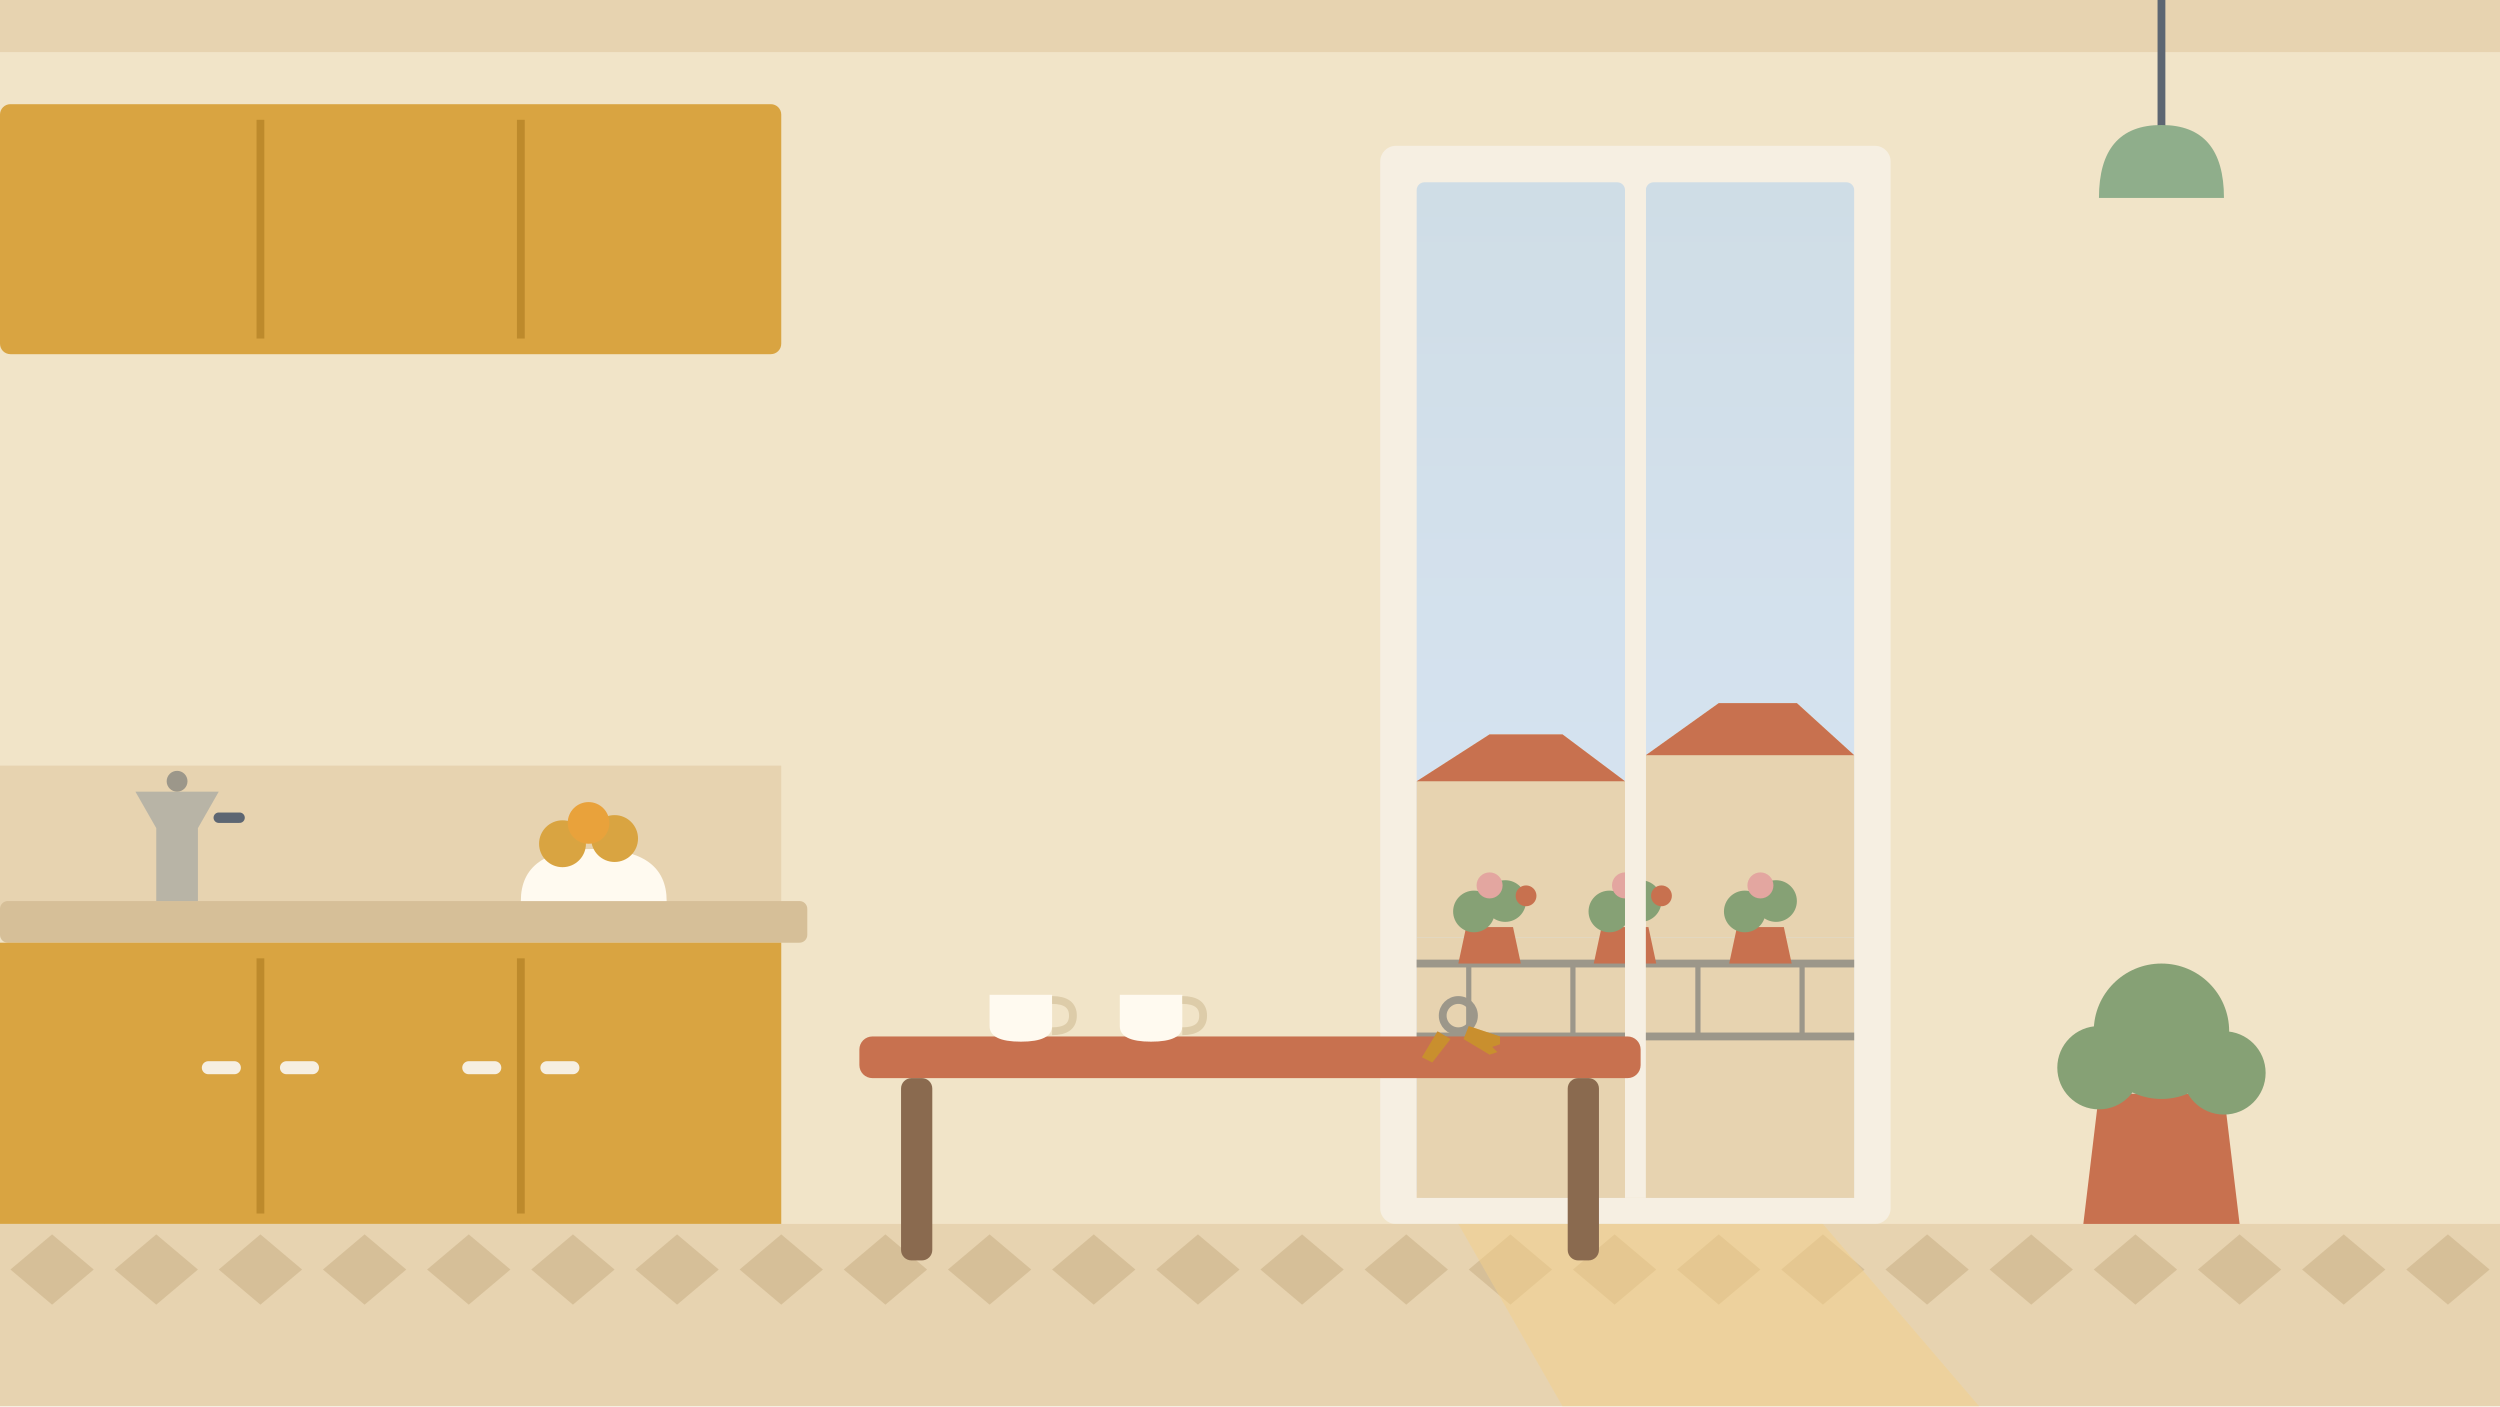
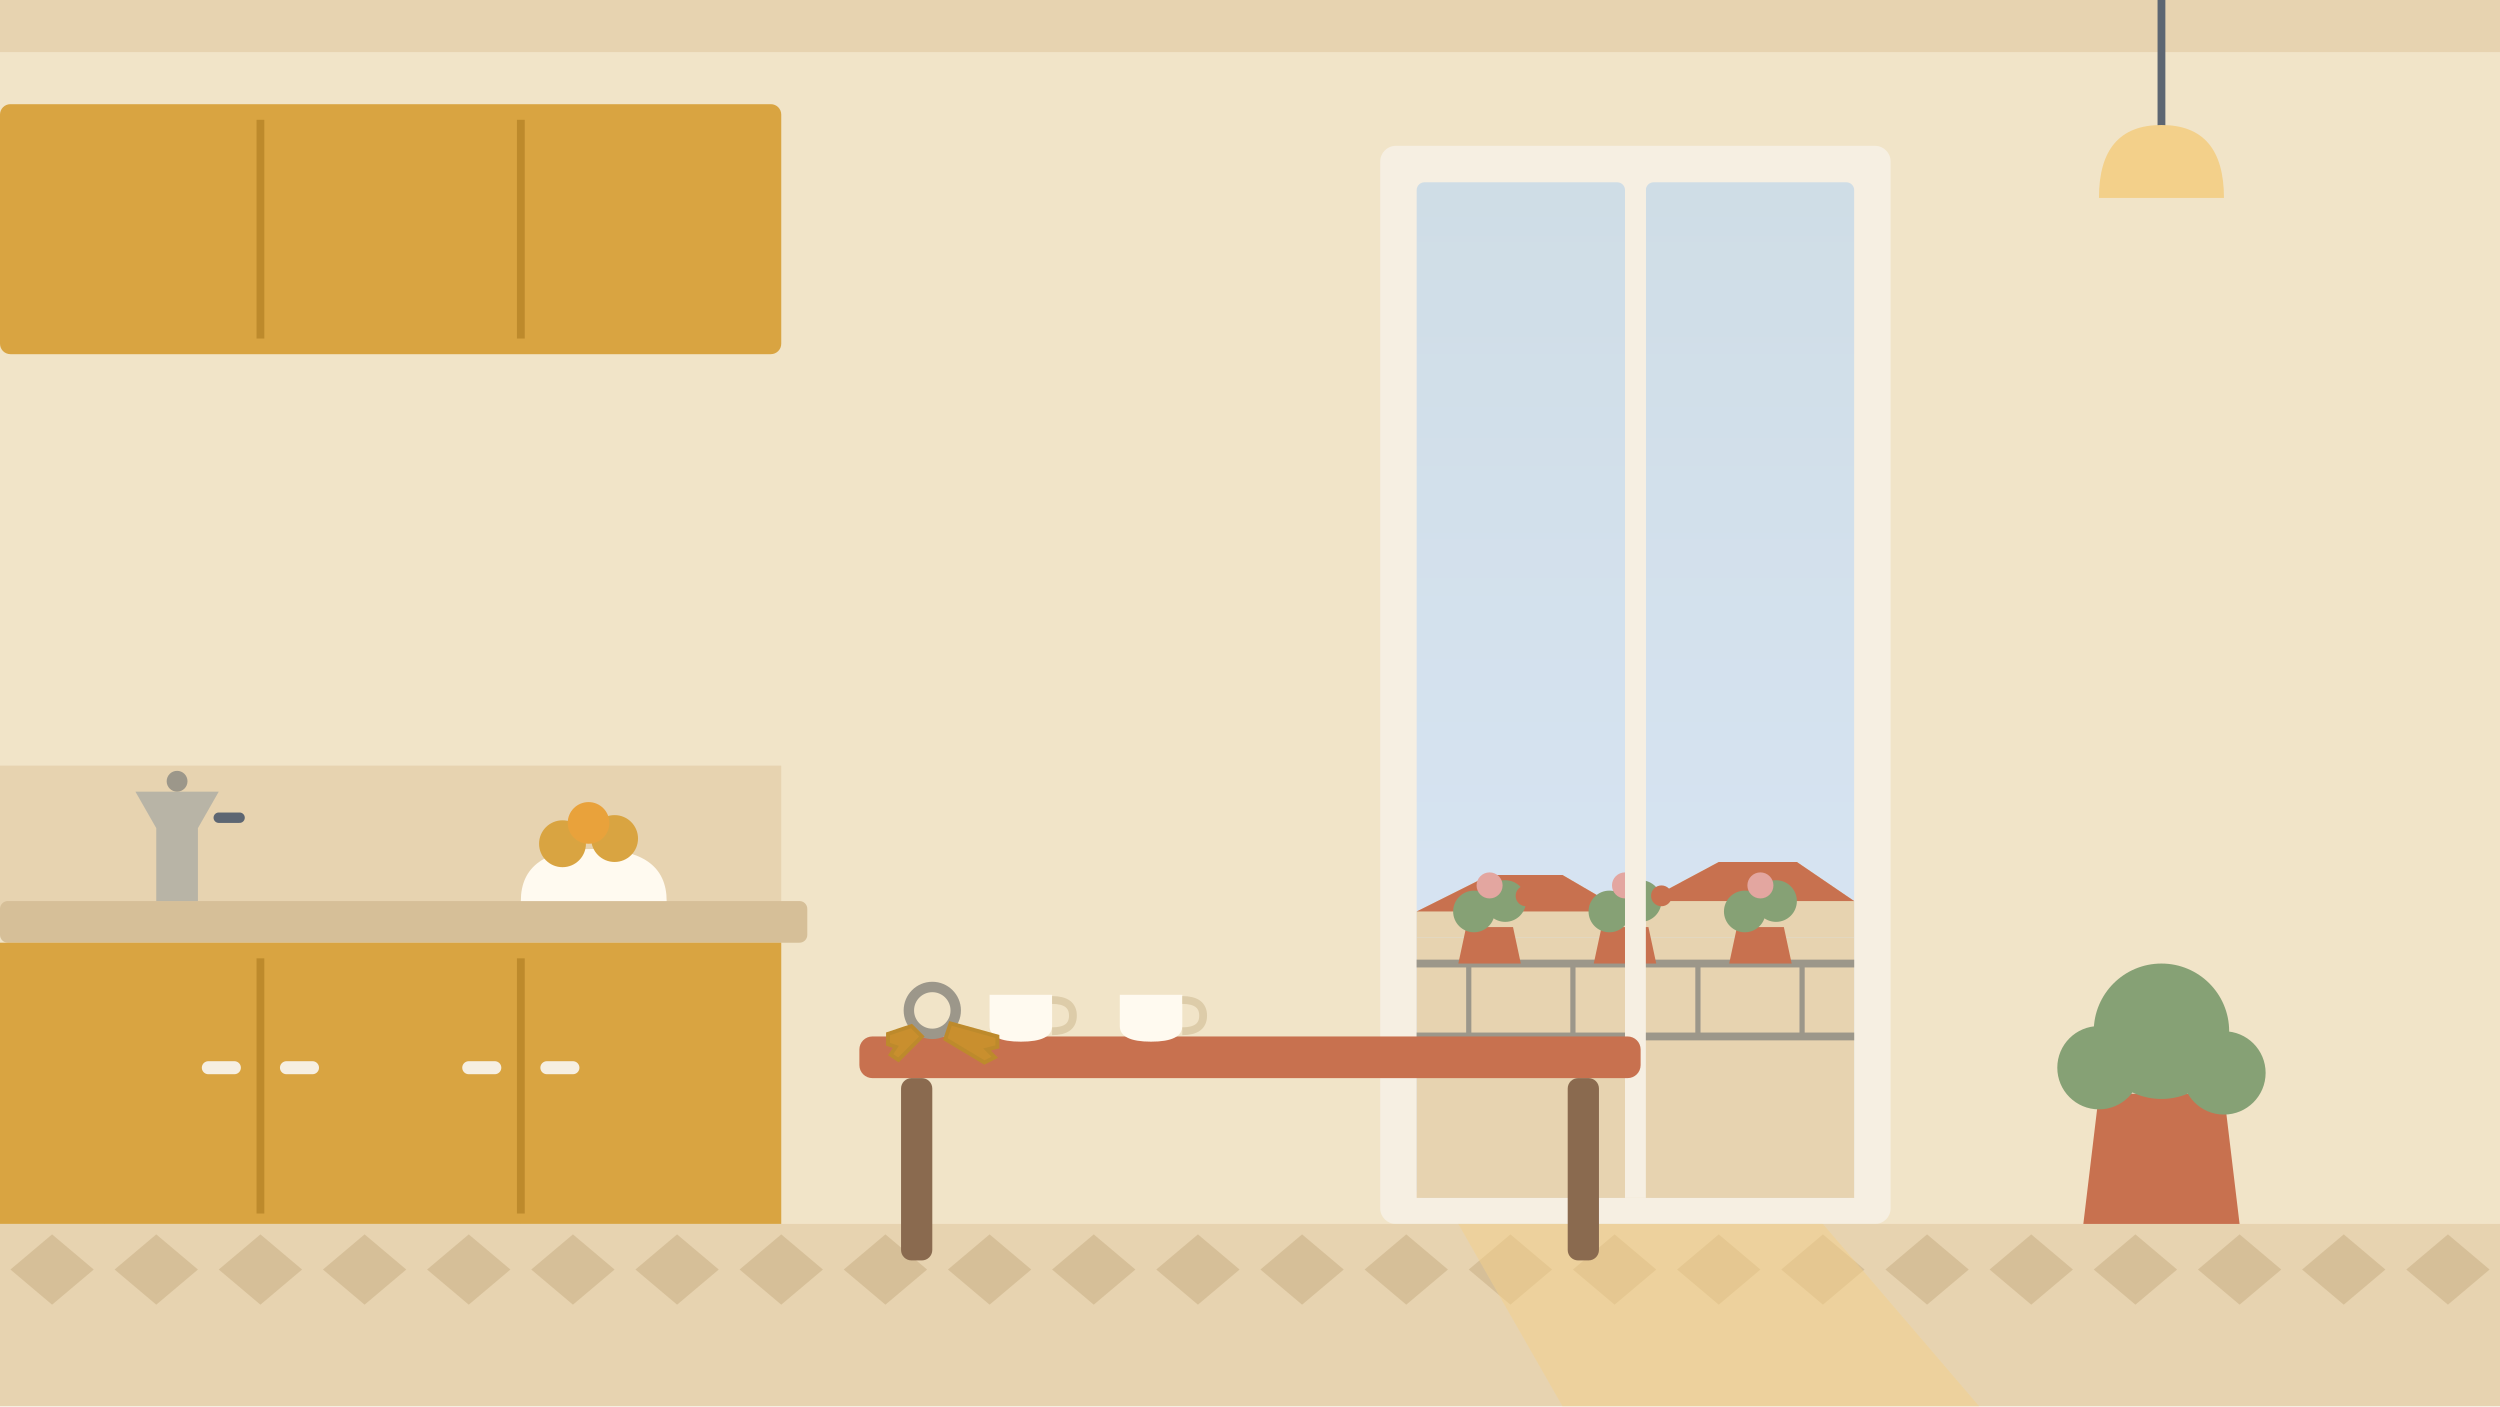
<svg xmlns="http://www.w3.org/2000/svg" viewBox="0 0 960 540" role="img" aria-labelledby="mk-t">
  <defs>
    <linearGradient id="mk-air" x1="0" y1="0" x2="0" y2="1">
      <stop offset="0" stop-color="#cfdde6" />
      <stop offset="1" stop-color="#d9e6f6" />
    </linearGradient>
    <g id="mk-tile">
      <rect width="40" height="35" fill="#e7d3b0" />
      <path d="M20 4L36 17.5L20 31L4 17.5Z" fill="#d6bf98" />
    </g>
  </defs>
  <rect width="960" height="540" fill="#f1e4c8" />
  <rect width="960" height="20" fill="#e7d3b0" />
  <rect x="530" y="56" width="196" height="414" rx="6" fill="#f6efe2" />
  <rect x="544" y="70" width="80" height="390" rx="3" fill="url(#mk-air)" />
  <rect x="632" y="70" width="80" height="390" rx="3" fill="url(#mk-air)" />
-   <path d="M544 300L572 282H600L624 300V360H544ZM632 290L660 270H690L712 290V360H632Z" fill="#e7d3b0" />
-   <path d="M544 300L572 282H600L624 300ZM632 290L660 270H690L712 290Z" fill="#c8714f" />
+   <path d="M544 350L572 336H600L624 350V360H544ZM632 346L660 331H690L712 346V360H632Z" fill="#e7d3b0" />
+   <path d="M544 350L572 336H600L624 350ZM632 346L660 331H690L712 346Z" fill="#c8714f" />
  <rect x="544" y="360" width="168" height="100" fill="#e7d3b0" />
  <path d="M544 370H712M544 398H712" stroke="#9c978a" stroke-width="3" />
  <path d="M564 370V398M604 370V398M652 370V398M692 370V398" stroke="#9c978a" stroke-width="2" />
  <path d="M560 370h24l-3 -14h-18ZM612 370h24l-3 -14h-18ZM664 370h24l-3 -14h-18Z" fill="#c8714f" />
  <path d="M558 350a8 8 0 1 0 16 0a8 8 0 1 0 -16 0ZM570 346a8 8 0 1 0 16 0a8 8 0 1 0 -16 0ZM610 350a8 8 0 1 0 16 0a8 8 0 1 0 -16 0ZM622 346a8 8 0 1 0 16 0a8 8 0 1 0 -16 0ZM662 350a8 8 0 1 0 16 0a8 8 0 1 0 -16 0ZM674 346a8 8 0 1 0 16 0a8 8 0 1 0 -16 0Z" fill="#86a175" />
  <path d="M567 340a5 5 0 1 0 10 0a5 5 0 1 0 -10 0ZM619 340a5 5 0 1 0 10 0a5 5 0 1 0 -10 0ZM671 340a5 5 0 1 0 10 0a5 5 0 1 0 -10 0Z" fill="#e3a6a0" />
  <path d="M582 344a4 4 0 1 0 8 0a4 4 0 1 0 -8 0ZM634 344a4 4 0 1 0 8 0a4 4 0 1 0 -8 0Z" fill="#c8714f" />
  <path d="M628 70V460" stroke="#f6efe2" stroke-width="8" />
  <rect x="0" y="294" width="300" height="56" fill="#e7d3b0" />
  <rect x="0" y="346" width="310" height="16" rx="3" fill="#d6bf98" />
  <rect x="0" y="362" width="300" height="108" fill="#d9a441" />
  <path d="M100 368V466M200 368V466" stroke="#bd8a2c" stroke-width="3" />
  <path d="M80 410h10M110 410h10M180 410h10M210 410h10" stroke="#f6efe2" stroke-width="5" stroke-linecap="round" />
  <rect x="0" y="40" width="300" height="96" rx="4" fill="#d9a441" />
  <path d="M100 46V130M200 46V130" stroke="#bd8a2c" stroke-width="3" />
  <path d="M60 346V318L52 304H84L76 318V346Z" fill="#b8b4a6" />
  <path d="M84 314H92" stroke="#5d6672" stroke-width="4" stroke-linecap="round" />
  <path d="M64 300a4 4 0 1 0 8 0a4 4 0 1 0 -8 0Z" fill="#9c978a" />
  <path d="M200 346Q200 326 228 326Q256 326 256 346Z" fill="#fffaf0" />
  <path d="M207 324a9 9 0 1 0 18 0a9 9 0 1 0 -18 0ZM227 322a9 9 0 1 0 18 0a9 9 0 1 0 -18 0Z" fill="#d9a441" />
  <path d="M218 316a8 8 0 1 0 16 0a8 8 0 1 0 -16 0Z" fill="#e9a23b" />
  <path d="M830 0V50" stroke="#5d6672" stroke-width="3" />
-   <path d="M806 76Q806 48 830 48Q854 48 854 76Z" fill="#8fae8b" />
+   <path d="M806 76Q806 48 830 48Q854 48 854 76Z" fill="#f3d08a" />
  <rect y="470" width="960" height="70" fill="#e7d3b0" />
  <use href="#mk-tile" x="0" y="470" />
  <use href="#mk-tile" x="40" y="470" />
  <use href="#mk-tile" x="80" y="470" />
  <use href="#mk-tile" x="120" y="470" />
  <use href="#mk-tile" x="160" y="470" />
  <use href="#mk-tile" x="200" y="470" />
  <use href="#mk-tile" x="240" y="470" />
  <use href="#mk-tile" x="280" y="470" />
  <use href="#mk-tile" x="320" y="470" />
  <use href="#mk-tile" x="360" y="470" />
  <use href="#mk-tile" x="400" y="470" />
  <use href="#mk-tile" x="440" y="470" />
  <use href="#mk-tile" x="480" y="470" />
  <use href="#mk-tile" x="520" y="470" />
  <use href="#mk-tile" x="560" y="470" />
  <use href="#mk-tile" x="600" y="470" />
  <use href="#mk-tile" x="640" y="470" />
  <use href="#mk-tile" x="680" y="470" />
  <use href="#mk-tile" x="720" y="470" />
  <use href="#mk-tile" x="760" y="470" />
  <use href="#mk-tile" x="800" y="470" />
  <use href="#mk-tile" x="840" y="470" />
  <use href="#mk-tile" x="880" y="470" />
  <use href="#mk-tile" x="920" y="470" />
  <path d="M560 470L700 470L760 540H600Z" fill="#f3d08a" opacity=".5" />
  <rect x="330" y="398" width="300" height="16" rx="5" fill="#c8714f" />
  <rect x="346" y="414" width="12" height="70" rx="4" fill="#8a6a4f" />
  <rect x="602" y="414" width="12" height="70" rx="4" fill="#8a6a4f" />
  <path d="M380 382H404V394Q404 400 392 400Q380 400 380 394Z" fill="#fffaf0" />
  <path d="M404 384Q412 384 412 390Q412 396 404 396" fill="none" stroke="#ddcca9" stroke-width="3" />
  <path d="M430 382H454V394Q454 400 442 400Q430 400 430 394Z" fill="#fffaf0" />
  <path d="M454 384Q462 384 462 390Q462 396 454 396" fill="none" stroke="#ddcca9" stroke-width="3" />
-   <path d="M554 390a6 6 0 1 0 12 0a6 6 0 1 0 -12 0Z" fill="none" stroke="#9c978a" stroke-width="3" />
-   <path d="M564 394l12 4v3l-3 1l2 2l-3 1l-10 -6Z" fill="#c98f2e" />
-   <path d="M552 396l-6 10l4 2l7 -9Z" fill="#c98f2e" />
+   <path d="M349 388a9 9 0 1 0 18 0a9 9 0 1 0 -18 0Z" fill="none" stroke="#9c978a" stroke-width="4" />
+   <path d="M365 393l18 5v4l-4 1l3 3l-4 2l-15 -9Z" fill="#c98f2e" stroke="#bd8a2c" stroke-width="1.5" />
+   <path d="M350 394l-9 3v4l3 1l-2 3l3 2l9 -9Z" fill="#c98f2e" stroke="#bd8a2c" stroke-width="1.5" />
  <path d="M800 470h60l-6 -50h-48Z" fill="#c8714f" />
  <path d="M804 396a26 26 0 1 0 52 0a26 26 0 1 0 -52 0ZM790 410a16 16 0 1 0 32 0a16 16 0 1 0 -32 0ZM838 412a16 16 0 1 0 32 0a16 16 0 1 0 -32 0Z" fill="#86a175" />
</svg>
